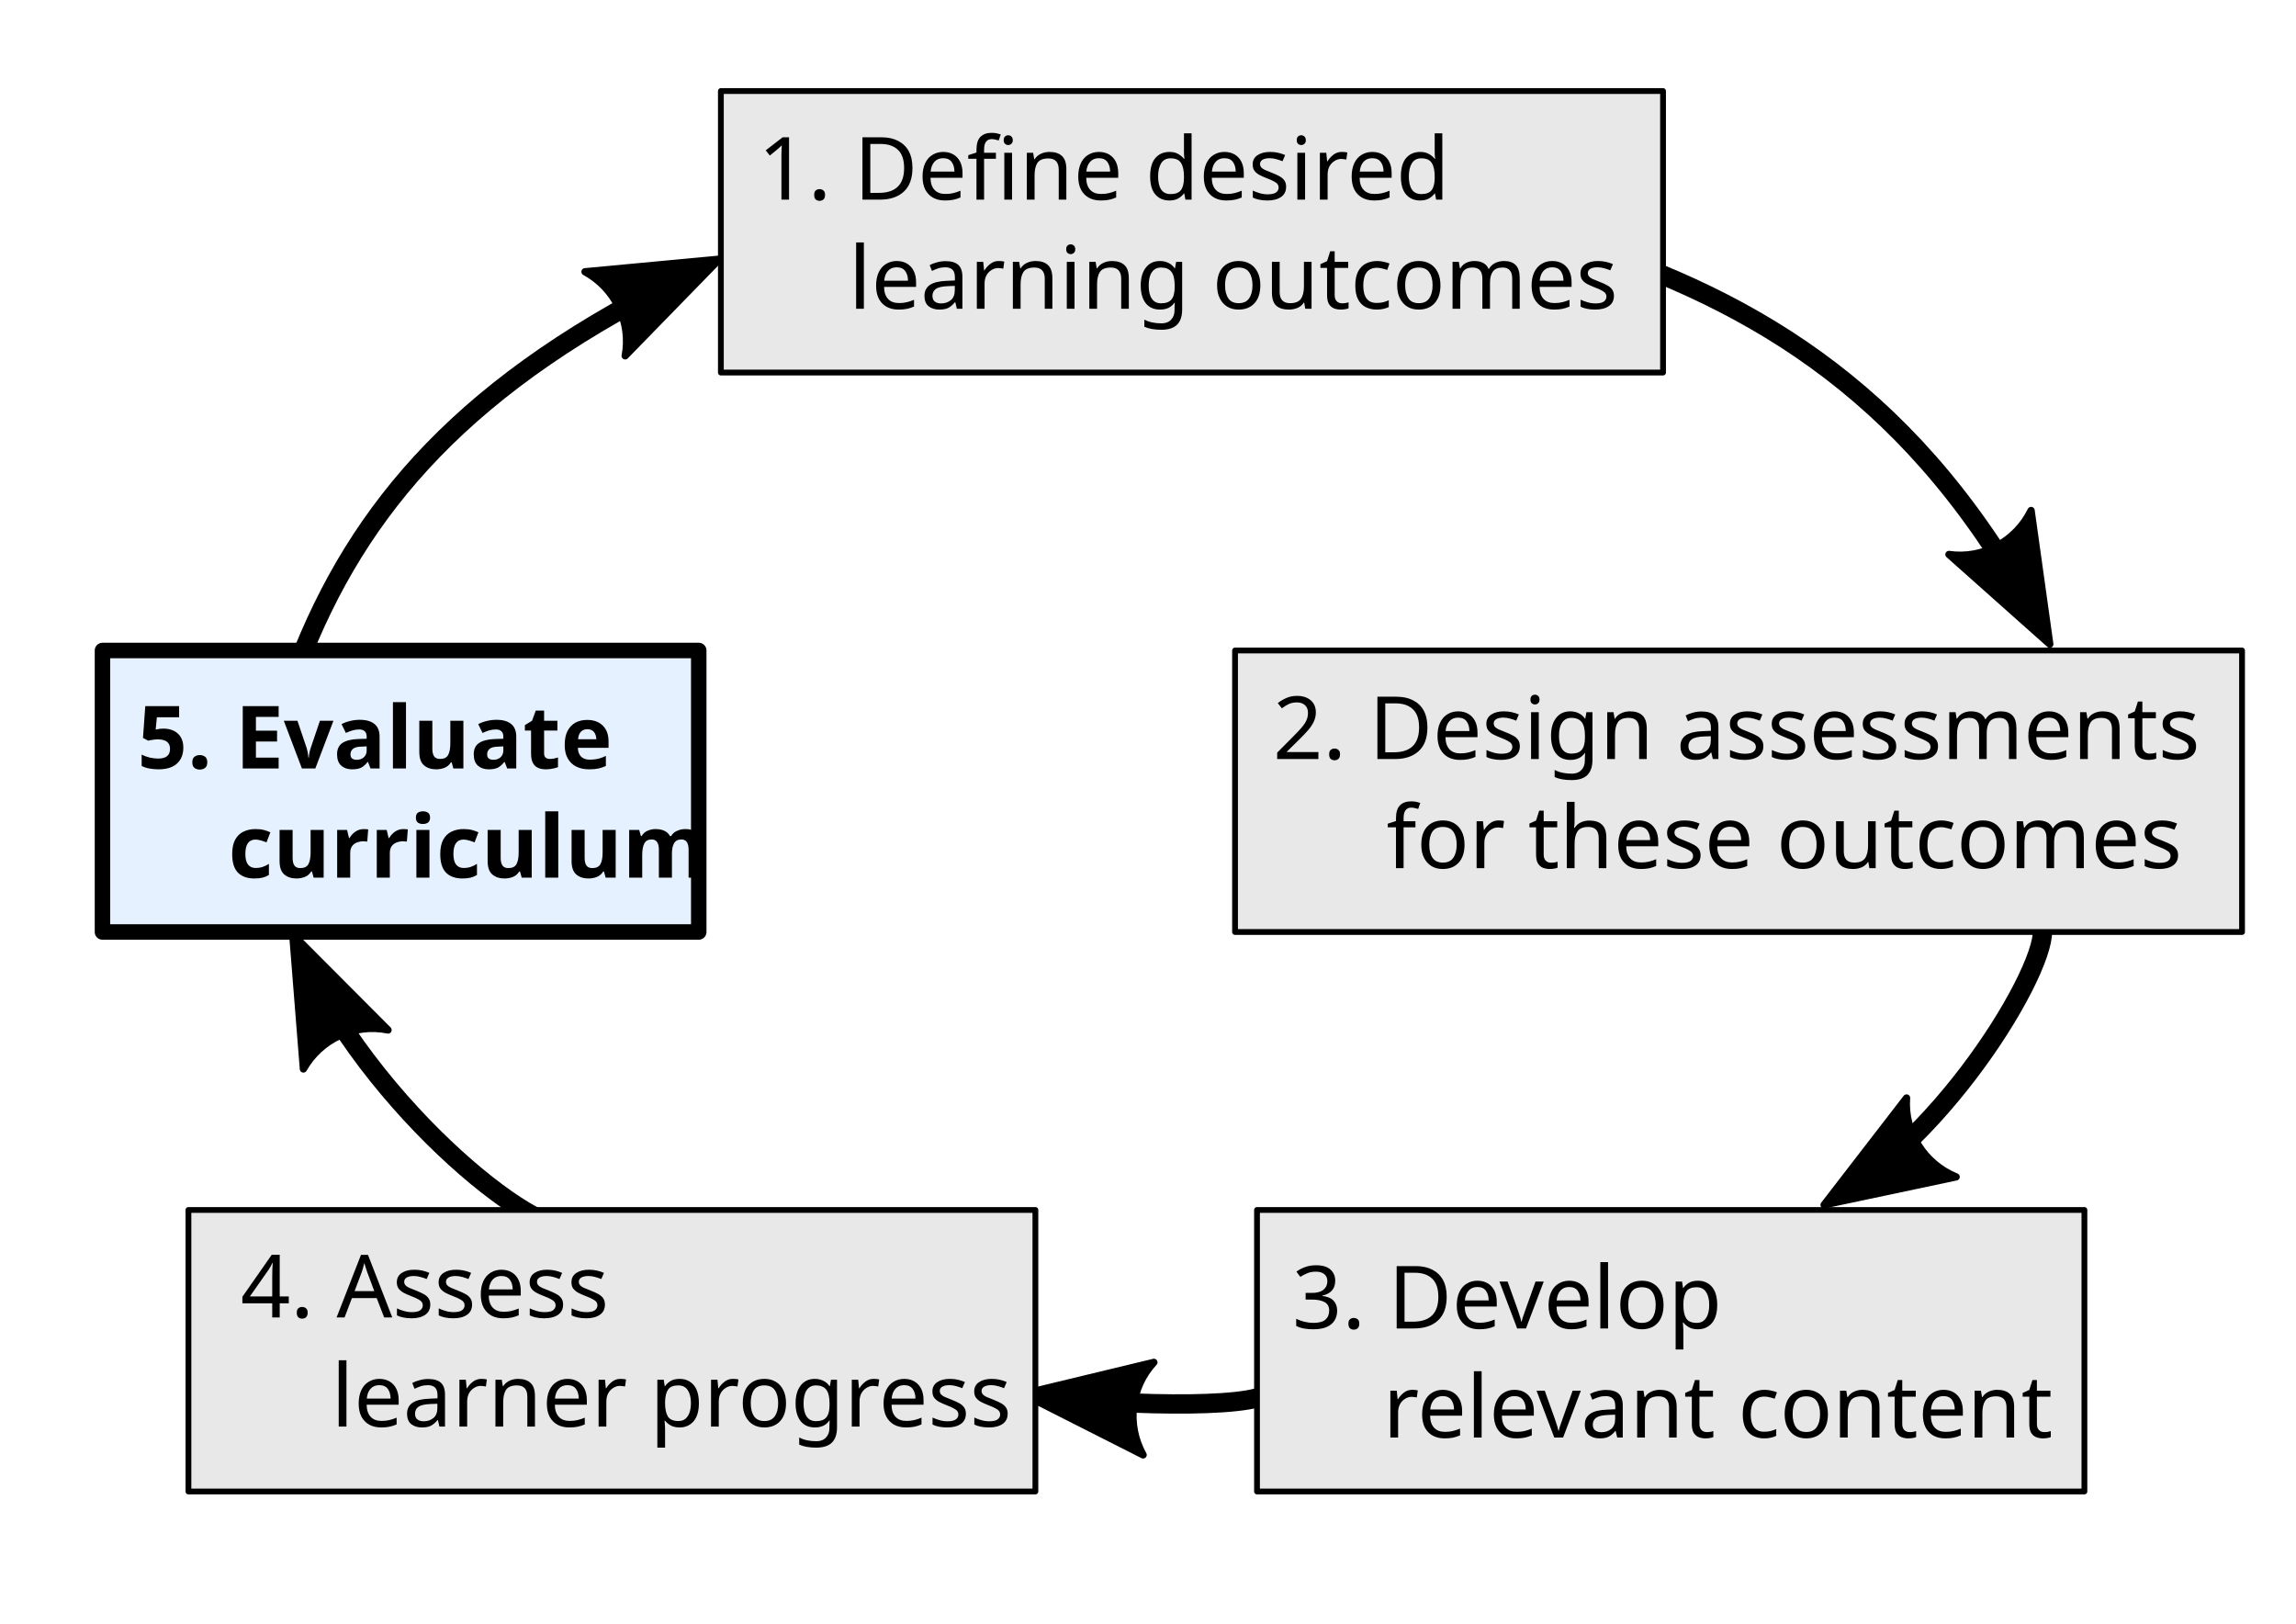
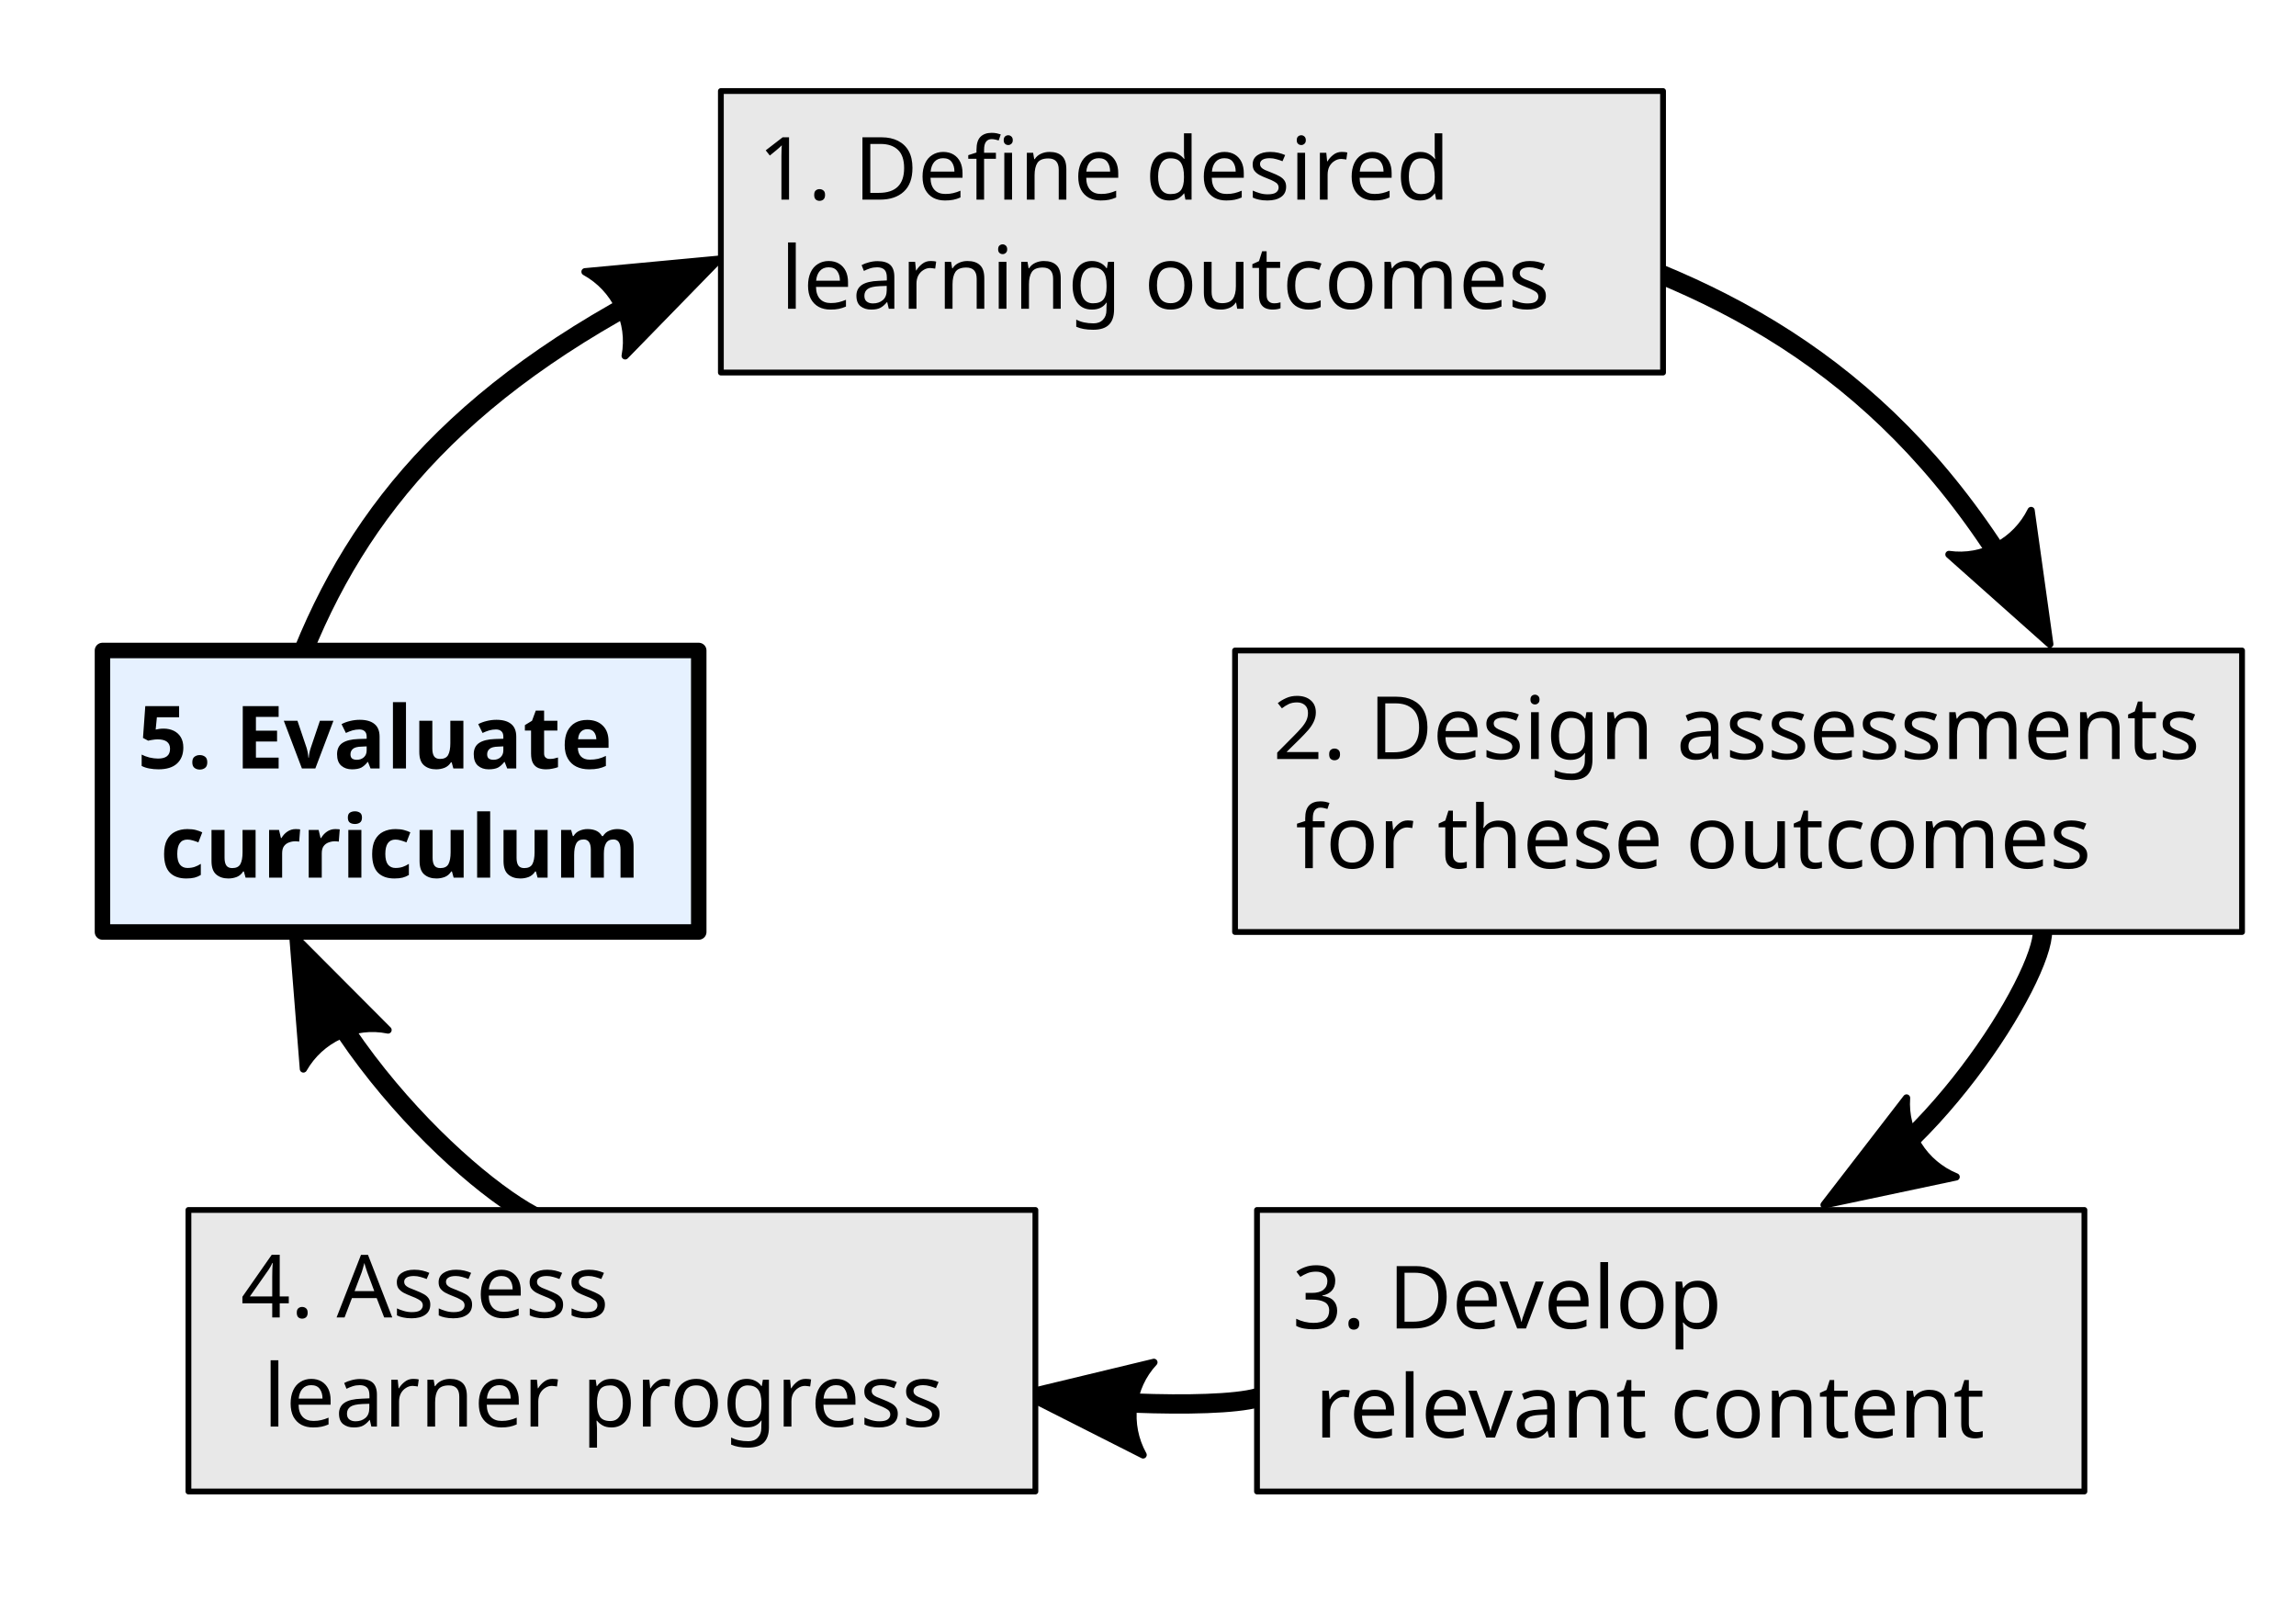
- <svg xmlns="http://www.w3.org/2000/svg" width="297mm" height="210mm" version="1.1" viewBox="0 0 297 210" id="svg1151">
+ <svg xmlns="http://www.w3.org/2000/svg" id="svg1151" width="297mm" height="210mm" version="1.1" viewBox="0 0 297 210">
  <defs id="defs1095">
-     <marker id="Arrow2Mend" overflow="visible" orient="auto">
-       <path transform="scale(.6) rotate(180) translate(0)" d="m8.719 4.034-10.926-4.018 10.926-4.018c-1.746 2.372-1.735 5.617-6e-7 8.035z" fill-rule="evenodd" stroke="#000" stroke-linejoin="round" stroke-width=".625" id="path1080" />
+     <marker id="Arrow2Mend" orient="auto" overflow="visible">
+       <path id="path1080" fill-rule="evenodd" stroke="#000" stroke-linejoin="round" stroke-width=".625" d="m8.719 4.034-10.926-4.018 10.926-4.018c-1.746 2.372-1.735 5.617-6e-7 8.035z" transform="scale(.6) rotate(180) translate(0)" />
    </marker>
-     <marker id="Arrow2Mend-8" overflow="visible" orient="auto">
-       <path transform="scale(-.6)" d="m8.719 4.034-10.926-4.018 10.926-4.018c-1.746 2.372-1.735 5.617-6e-7 8.035z" fill-rule="evenodd" stroke="#000" stroke-linejoin="round" stroke-width=".625" id="path1083" />
+     <marker id="Arrow2Mend-8" orient="auto" overflow="visible">
+       <path id="path1083" fill-rule="evenodd" stroke="#000" stroke-linejoin="round" stroke-width=".625" d="m8.719 4.034-10.926-4.018 10.926-4.018c-1.746 2.372-1.735 5.617-6e-7 8.035z" transform="scale(-.6)" />
    </marker>
-     <marker id="Arrow2Mend-8-9" overflow="visible" orient="auto">
-       <path transform="scale(-.6)" d="m8.719 4.034-10.926-4.018 10.926-4.018c-1.746 2.372-1.735 5.617-6e-7 8.035z" fill-rule="evenodd" stroke="#000" stroke-linejoin="round" stroke-width=".625" id="path1086" />
+     <marker id="Arrow2Mend-8-9" orient="auto" overflow="visible">
+       <path id="path1086" fill-rule="evenodd" stroke="#000" stroke-linejoin="round" stroke-width=".625" d="m8.719 4.034-10.926-4.018 10.926-4.018c-1.746 2.372-1.735 5.617-6e-7 8.035z" transform="scale(-.6)" />
    </marker>
-     <marker id="Arrow2Mend-8-7" overflow="visible" orient="auto">
-       <path transform="scale(-.6)" d="m8.719 4.034-10.926-4.018 10.926-4.018c-1.746 2.372-1.735 5.617-6e-7 8.035z" fill-rule="evenodd" stroke="#000" stroke-linejoin="round" stroke-width=".625" id="path1089" />
+     <marker id="Arrow2Mend-8-7" orient="auto" overflow="visible">
+       <path id="path1089" fill-rule="evenodd" stroke="#000" stroke-linejoin="round" stroke-width=".625" d="m8.719 4.034-10.926-4.018 10.926-4.018c-1.746 2.372-1.735 5.617-6e-7 8.035z" transform="scale(-.6)" />
    </marker>
-     <marker id="Arrow2Mend-6" overflow="visible" orient="auto">
-       <path transform="scale(-.6)" d="m8.719 4.034-10.926-4.018 10.926-4.018c-1.746 2.372-1.735 5.617-6e-7 8.035z" fill-rule="evenodd" stroke="#000" stroke-linejoin="round" stroke-width=".625" id="path1092" />
+     <marker id="Arrow2Mend-6" orient="auto" overflow="visible">
+       <path id="path1092" fill-rule="evenodd" stroke="#000" stroke-linejoin="round" stroke-width=".625" d="m8.719 4.034-10.926-4.018 10.926-4.018c-1.746 2.372-1.735 5.617-6e-7 8.035z" transform="scale(-.6)" />
    </marker>
  </defs>
-   <path d="M 38.506,86.081 C 46.335,65.667 60.176,49.257 90.082,34.969" marker-end="url(#Arrow2Mend-6)" id="path1099" style="fill:none;stroke:#000000;stroke-width:2.5" />
-   <path d="m 203.25,31.295 c 24.518,7.701 44.967,20.42 60.319,49.114" marker-end="url(#Arrow2Mend)" id="path1101" style="fill:none;stroke:#000000;stroke-width:2.5" />
-   <path d="M 74.21,157.45 C 73.65,163.373 49.226,145.459 39.272,123.845" marker-end="url(#Arrow2Mend-8-7)" id="path1103" style="fill:none;stroke:#000000;stroke-width:2.5" />
-   <path d="m 164.261,179.55 c 0.575,2.754 -18.581,2.273 -28.682,1.095" marker-end="url(#Arrow2Mend-8-9)" id="path1105" style="fill:none;stroke:#000000;stroke-width:2.5" />
-   <path d="m 263.37,119.11 c 4.34,0.56 -8.788,24.984 -24.626,34.938" marker-end="url(#Arrow2Mend-8)" id="path1107" style="fill:none;stroke:#000000;stroke-width:2.5" />
-   <rect x="93.249" y="11.774" width="121.875" height="36.409" fill="#ffd6d8" stroke="#000000" stroke-linejoin="round" stroke-width="1.058" id="rect1111" style="fill:#e8e8e8;fill-opacity:1;stroke-width:0.75;stroke-miterlimit:4;stroke-dasharray:none" />
-   <text x="98.049" y="25.819" font-family="Mulish" font-size="11.289px" font-weight="600" stroke-width="0.265" style="line-height:1.25;-inkscape-font-specification:Mulish;font-family:Mulish;font-weight:normal;font-style:normal;font-stretch:normal;font-variant:normal;" xml:space="preserve" id="text1117">
-     <tspan id="tspan1761" x="98.049" y="25.819" style="font-style:normal;font-variant:normal;font-weight:normal;font-stretch:normal;font-family:Mulish;-inkscape-font-specification:Mulish;">
-       <tspan x="98.049" y="25.819" id="tspan1113" style="font-style:normal;font-variant:normal;font-weight:normal;font-stretch:normal;font-family:Mulish;-inkscape-font-specification:Mulish;">1. Define desired</tspan>
+   <path id="path1099" marker-end="url(#Arrow2Mend-6)" d="M 38.506,86.081 C 46.335,65.667 60.176,49.257 90.082,34.969" style="fill:none;stroke:#000;stroke-width:2.5" />
+   <path id="path1101" marker-end="url(#Arrow2Mend)" d="m 203.25,31.295 c 24.518,7.701 44.967,20.42 60.319,49.114" style="fill:none;stroke:#000;stroke-width:2.5" />
+   <path id="path1103" marker-end="url(#Arrow2Mend-8-7)" d="M 74.21,157.45 C 73.65,163.373 49.226,145.459 39.272,123.845" style="fill:none;stroke:#000;stroke-width:2.5" />
+   <path id="path1105" marker-end="url(#Arrow2Mend-8-9)" d="m 164.261,179.55 c 0.575,2.754 -18.581,2.273 -28.682,1.095" style="fill:none;stroke:#000;stroke-width:2.5" />
+   <path id="path1107" marker-end="url(#Arrow2Mend-8)" d="m 263.37,119.11 c 4.34,0.56 -8.788,24.984 -24.626,34.938" style="fill:none;stroke:#000;stroke-width:2.5" />
+   <rect id="rect1111" width="121.875" height="36.409" x="93.249" y="11.774" fill="#ffd6d8" stroke="#000" stroke-linejoin="round" stroke-width="1.058" style="fill:#e8e8e8;fill-opacity:1;stroke-width:.75;stroke-miterlimit:4;stroke-dasharray:none" />
+   <text id="text1117" x="98.049" y="25.819" stroke-width=".265" font-family="Mulish" font-size="11.289" font-weight="600" style="line-height:1.25;-inkscape-font-specification:Mulish;font-family:Mulish;font-weight:400;font-style:normal;font-stretch:normal;font-variant:normal" xml:space="preserve">
+     <tspan id="tspan1761" x="98.049" y="25.819" style="font-style:normal;font-variant:normal;font-weight:400;font-stretch:normal;font-family:Mulish;-inkscape-font-specification:Mulish">
+       <tspan id="tspan1113" x="98.049" y="25.819" style="font-style:normal;font-variant:normal;font-weight:400;font-stretch:normal;font-family:Mulish;-inkscape-font-specification:Mulish">1. Define desired</tspan>
    </tspan>
-     <tspan id="tspan1763" x="98.049" y="39.93" style="font-style:normal;font-variant:normal;font-weight:normal;font-stretch:normal;font-family:Mulish;-inkscape-font-specification:Mulish;">    learning outcomes</tspan>
+     <tspan id="tspan1763" x="98.049" y="39.93" style="font-style:normal;font-variant:normal;font-weight:400;font-stretch:normal;font-family:Mulish;-inkscape-font-specification:Mulish"> learning outcomes</tspan>
  </text>
-   <rect x="159.76" y="84.13" width="130.26" height="36.409" fill="#ffd6d8" stroke="#000" stroke-linejoin="round" stroke-width="1.058" id="rect1119" style="fill:#e8e8e8;fill-opacity:1;stroke-width:0.75;stroke-miterlimit:4;stroke-dasharray:none" />
-   <text x="164.665" y="98.174" font-family="Mulish" font-size="11.289px" font-weight="600" stroke-width="0.265" style="font-style:normal;font-variant:normal;font-weight:normal;font-stretch:normal;line-height:1.25;font-family:Mulish;-inkscape-font-specification:Mulish" xml:space="preserve" id="text1125">
-     <tspan id="tspan1766" x="164.665" y="98.174" style="font-style:normal;font-variant:normal;font-weight:normal;font-stretch:normal;font-family:Mulish;-inkscape-font-specification:Mulish">
-       <tspan x="164.665" y="98.174" id="tspan1121" style="font-style:normal;font-variant:normal;font-weight:normal;font-stretch:normal;font-family:Mulish;-inkscape-font-specification:Mulish">2. Design assessments</tspan>
+   <rect id="rect1119" width="130.26" height="36.409" x="159.76" y="84.13" fill="#ffd6d8" stroke="#000" stroke-linejoin="round" stroke-width="1.058" style="fill:#e8e8e8;fill-opacity:1;stroke-width:.75;stroke-miterlimit:4;stroke-dasharray:none" />
+   <text id="text1125" x="164.665" y="98.174" stroke-width=".265" font-family="Mulish" font-size="11.289" font-weight="600" style="font-style:normal;font-variant:normal;font-weight:400;font-stretch:normal;line-height:1.25;font-family:Mulish;-inkscape-font-specification:Mulish" xml:space="preserve">
+     <tspan id="tspan1766" x="164.665" y="98.174" style="font-style:normal;font-variant:normal;font-weight:400;font-stretch:normal;font-family:Mulish;-inkscape-font-specification:Mulish">
+       <tspan id="tspan1121" x="164.665" y="98.174" style="font-style:normal;font-variant:normal;font-weight:400;font-stretch:normal;font-family:Mulish;-inkscape-font-specification:Mulish">2. Design assessments</tspan>
    </tspan>
-     <tspan id="tspan1768" x="164.665" y="112.285" style="font-style:normal;font-variant:normal;font-weight:normal;font-stretch:normal;font-family:Mulish;-inkscape-font-specification:Mulish">     for these outcomes</tspan>
+     <tspan id="tspan1768" x="164.665" y="112.285" style="font-style:normal;font-variant:normal;font-weight:400;font-stretch:normal;font-family:Mulish;-inkscape-font-specification:Mulish"> for these outcomes</tspan>
  </text>
-   <rect x="162.6" y="156.49" width="107.03" height="36.409" fill="#ffd6d8" stroke="#000" stroke-linejoin="round" stroke-width="1.058" id="rect1127" style="fill:#e8e8e8;fill-opacity:1;stroke-width:0.75;stroke-miterlimit:4;stroke-dasharray:none" />
-   <text xml:space="preserve" style="font-weight:normal;font-size:11.289px;line-height:1.25;font-family:Mulish;-inkscape-font-specification:Mulish;stroke-width:0.265;font-style:normal;font-stretch:normal;font-variant:normal;" x="167.156" y="171.813" id="text1783">
-     <tspan id="tspan1781" x="167.156" y="171.813" style="font-size:11.289px;stroke-width:0.265;-inkscape-font-specification:Mulish;font-family:Mulish;font-weight:normal;font-style:normal;font-stretch:normal;font-variant:normal;">3. Develop</tspan>
-     <tspan x="167.156" y="185.925" style="font-size:11.289px;stroke-width:0.265;-inkscape-font-specification:Mulish;font-family:Mulish;font-weight:normal;font-style:normal;font-stretch:normal;font-variant:normal;" id="tspan1785">    relevant content</tspan>
+   <rect id="rect1127" width="107.03" height="36.409" x="162.6" y="156.49" fill="#ffd6d8" stroke="#000" stroke-linejoin="round" stroke-width="1.058" style="fill:#e8e8e8;fill-opacity:1;stroke-width:.75;stroke-miterlimit:4;stroke-dasharray:none" />
+   <text xml:space="preserve" style="font-weight:400;font-size:11.289px;line-height:1.25;font-family:Mulish;-inkscape-font-specification:Mulish;stroke-width:.265;font-style:normal;font-stretch:normal;font-variant:normal" id="text1783" x="167.156" y="171.813">
+     <tspan id="tspan1781" x="167.156" y="171.813" style="font-size:11.289px;stroke-width:.265;-inkscape-font-specification:Mulish;font-family:Mulish;font-weight:400;font-style:normal;font-stretch:normal;font-variant:normal">3. Develop</tspan>
+     <tspan x="167.156" y="185.925" style="font-size:11.289px;stroke-width:.265;-inkscape-font-specification:Mulish;font-family:Mulish;font-weight:400;font-style:normal;font-stretch:normal;font-variant:normal" id="tspan1785"> relevant content</tspan>
  </text>
-   <rect x="24.375" y="156.49" width="109.559" height="36.409" fill="#ffd6d8" stroke="#000000" stroke-linejoin="round" stroke-width="1.058" id="rect1135" style="fill:#e8e8e8;fill-opacity:1;stroke-width:0.75;stroke-miterlimit:4;stroke-dasharray:none" />
-   <text x="31.123" y="170.394" font-family="Mulish" font-size="11.289px" font-weight="600" stroke-width="0.265" style="font-style:normal;font-variant:normal;font-weight:normal;font-stretch:normal;line-height:1.25;font-family:Mulish;-inkscape-font-specification:Mulish" xml:space="preserve" id="text1141">
-     <tspan x="31.123" y="170.394" id="tspan1137" style="font-style:normal;font-variant:normal;font-weight:normal;font-stretch:normal;font-family:Mulish;-inkscape-font-specification:Mulish">4. Assess</tspan>
-     <tspan x="31.123" y="184.505" id="tspan1139" style="font-style:normal;font-variant:normal;font-weight:normal;font-stretch:normal;font-family:Mulish;-inkscape-font-specification:Mulish">    learner progress</tspan>
+   <rect id="rect1135" width="109.559" height="36.409" x="24.375" y="156.49" fill="#ffd6d8" stroke="#000" stroke-linejoin="round" stroke-width="1.058" style="fill:#e8e8e8;fill-opacity:1;stroke-width:.75;stroke-miterlimit:4;stroke-dasharray:none" />
+   <text id="text1141" x="31.123" y="170.394" stroke-width=".265" font-family="Mulish" font-size="11.289" font-weight="600" style="font-style:normal;font-variant:normal;font-weight:400;font-stretch:normal;line-height:1.25;font-family:Mulish;-inkscape-font-specification:Mulish" xml:space="preserve">
+     <tspan id="tspan1137" x="31.123" y="170.394" style="font-style:normal;font-variant:normal;font-weight:400;font-stretch:normal;font-family:Mulish;-inkscape-font-specification:Mulish">4. Assess</tspan>
+     <tspan id="tspan1139" x="31.123" y="184.505" style="font-style:normal;font-variant:normal;font-weight:400;font-stretch:normal;font-family:Mulish;-inkscape-font-specification:Mulish"> learner progress</tspan>
  </text>
-   <rect x="13.254" y="84.13" width="77.133" height="36.409" fill="#ffd6d8" stroke="#000000" stroke-linejoin="round" stroke-width="1.058" id="rect1143" style="fill:#e6f1ff;fill-opacity:1;stroke-width:2;stroke-miterlimit:4;stroke-dasharray:none" />
-   <text x="17.777" y="99.393" font-family="Mulish" font-size="11.289px" font-weight="600" stroke-width="0.265" style="font-style:normal;font-variant:normal;font-weight:bold;font-stretch:normal;line-height:1.25;font-family:Mulish;-inkscape-font-specification:'Mulish Bold'" xml:space="preserve" id="text1149">
-     <tspan x="17.777" y="99.393" id="tspan1145" style="font-style:normal;font-variant:normal;font-weight:bold;font-stretch:normal;font-family:Mulish;-inkscape-font-specification:'Mulish Bold'">5. Evaluate</tspan>
-     <tspan x="17.777" y="113.505" id="tspan1147" style="font-style:normal;font-variant:normal;font-weight:bold;font-stretch:normal;font-family:Mulish;-inkscape-font-specification:'Mulish Bold'">    curriculum</tspan>
+   <rect id="rect1143" width="77.133" height="36.409" x="13.254" y="84.13" fill="#ffd6d8" stroke="#000" stroke-linejoin="round" stroke-width="1.058" style="fill:#e6f1ff;fill-opacity:1;stroke-width:2;stroke-miterlimit:4;stroke-dasharray:none" />
+   <text id="text1149" x="17.777" y="99.393" stroke-width=".265" font-family="Mulish" font-size="11.289" font-weight="600" style="font-style:normal;font-variant:normal;font-weight:700;font-stretch:normal;line-height:1.25;font-family:Mulish;-inkscape-font-specification:'Mulish Bold'" xml:space="preserve">
+     <tspan id="tspan1145" x="17.777" y="99.393" style="font-style:normal;font-variant:normal;font-weight:700;font-stretch:normal;font-family:Mulish;-inkscape-font-specification:'Mulish Bold'">5. Evaluate</tspan>
+     <tspan id="tspan1147" x="17.777" y="113.505" style="font-style:normal;font-variant:normal;font-weight:700;font-stretch:normal;font-family:Mulish;-inkscape-font-specification:'Mulish Bold'"> curriculum</tspan>
  </text>
</svg>
